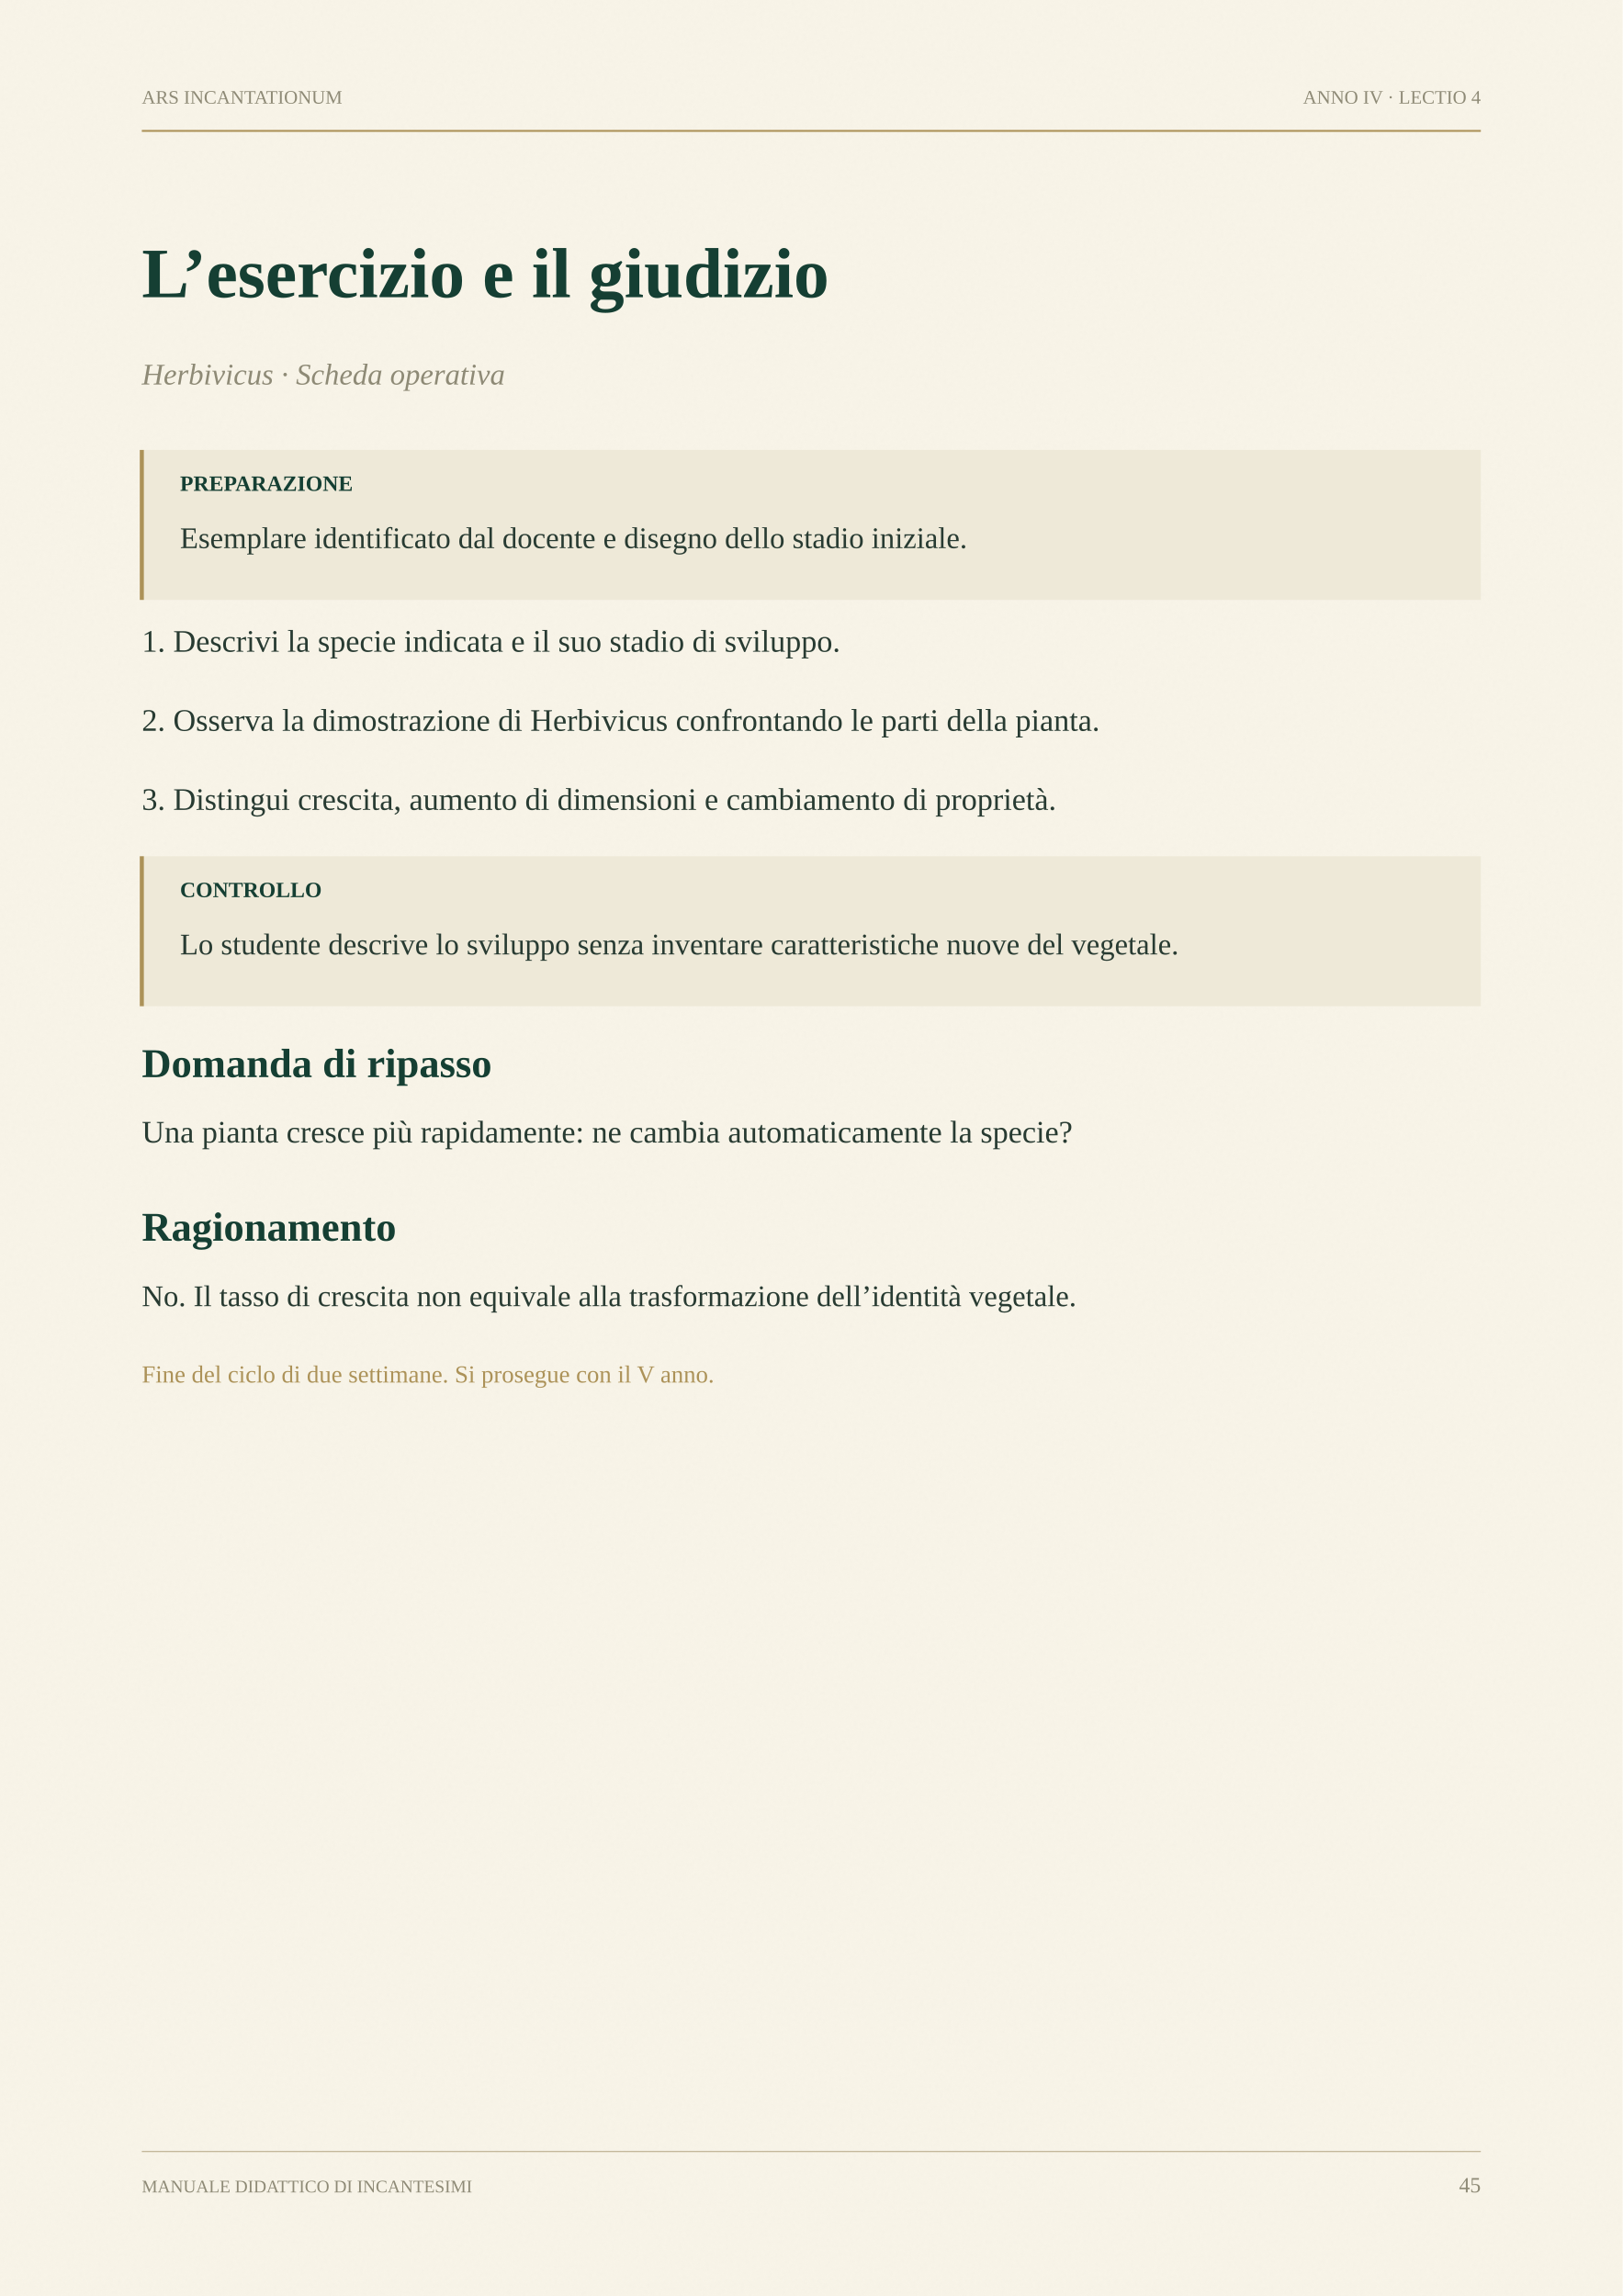
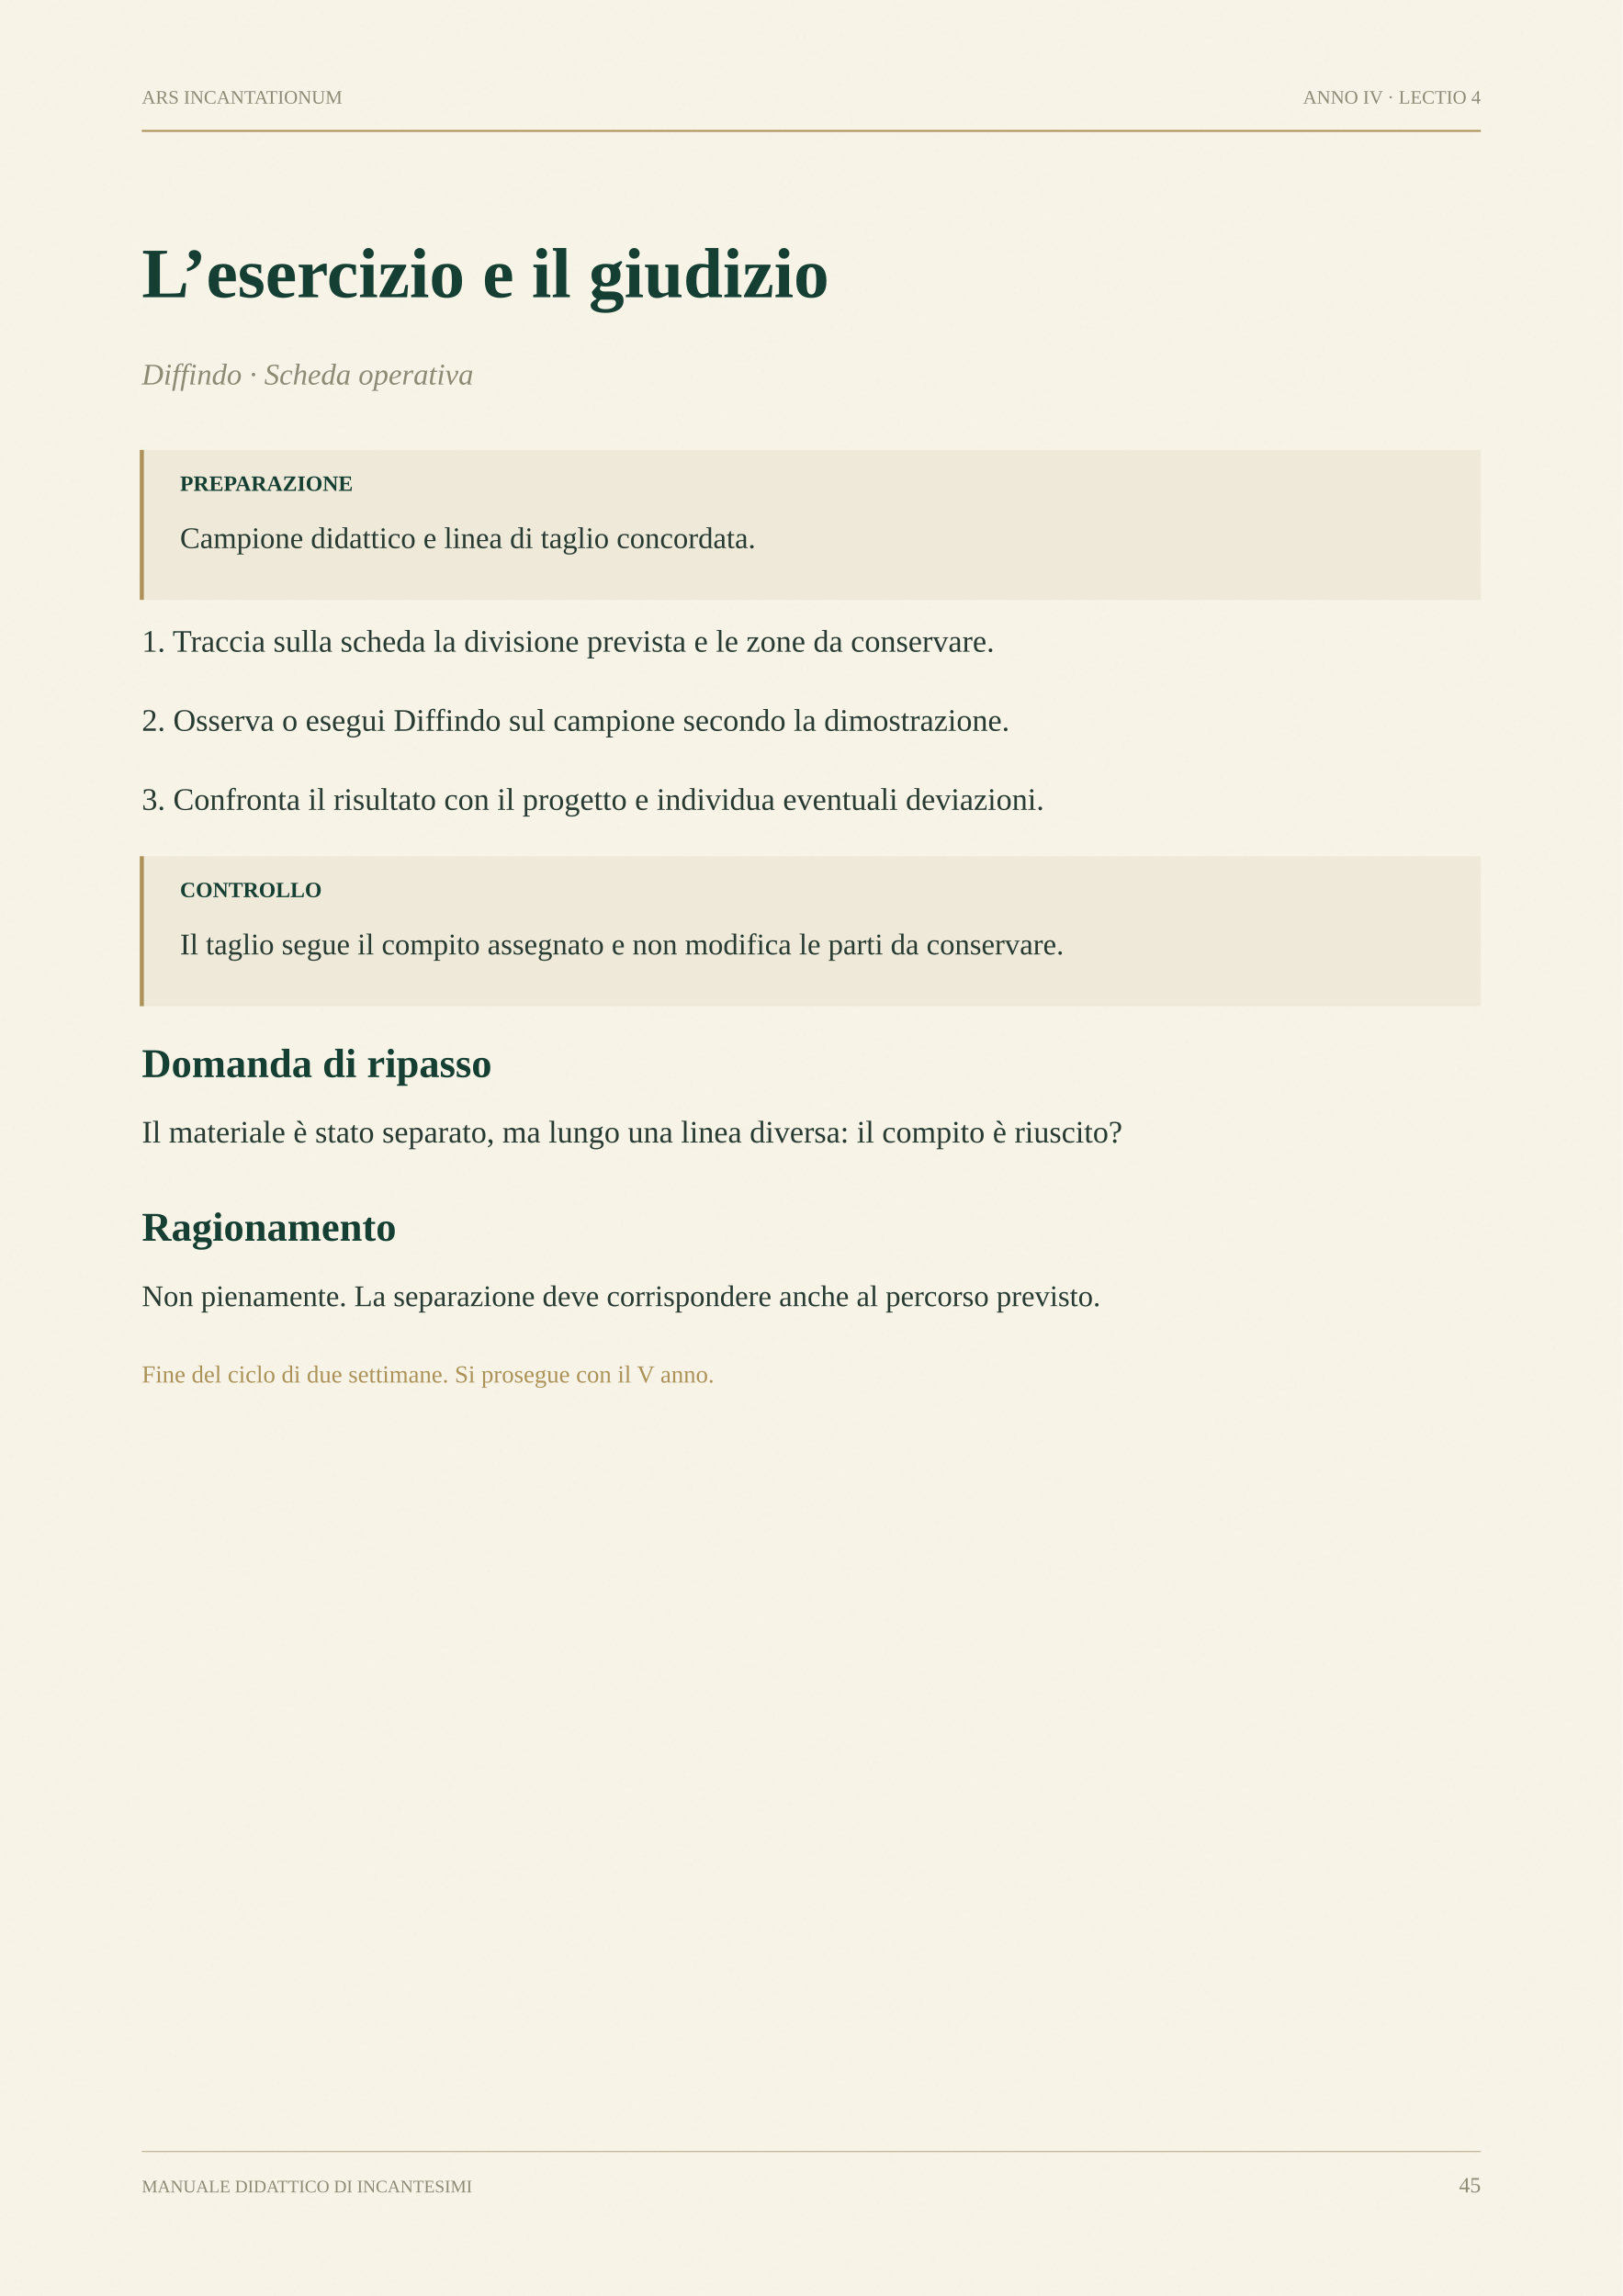
<svg xmlns="http://www.w3.org/2000/svg" width="595" height="842" viewBox="0 0 595 842">
  <defs>
    <filter id="grain">
      <feTurbulence type="fractalNoise" baseFrequency=".7" numOctaves="3" stitchTiles="stitch" />
      <feColorMatrix type="saturate" values="0" />
    </filter>
    <pattern id="paper" width="595" height="842" patternUnits="userSpaceOnUse">
      <rect width="595" height="842" filter="url(#grain)" opacity=".17" />
    </pattern>
    <linearGradient id="leather">
      <stop stop-color="#072a22" />
      <stop offset=".12" stop-color="#19483b" />
      <stop offset=".6" stop-color="#103c30" />
      <stop offset="1" stop-color="#05261e" />
    </linearGradient>
  </defs>
  <rect width="595" height="842" fill="#f8f4e8" />
  <rect width="595" height="842" fill="url(#paper)" opacity=".17" />
  <text x="52" y="38" font-family="Georgia, Times New Roman, serif" font-size="7" fill="#8e8a76">ARS INCANTATIONUM</text>
  <text x="543" y="38" font-family="Georgia, Times New Roman, serif" font-size="7" fill="#8e8a76" text-anchor="end">ANNO IV · LECTIO 4</text>
  <path d="M52 48H543" stroke="#ac9258" stroke-width=".7" />
  <text x="52" y="109" font-family="Georgia, Times New Roman, serif" font-size="26" fill="#153f33" font-weight="bold">L’esercizio e il giudizio</text>
-   <text x="52" y="141" font-family="Georgia, Times New Roman, serif" font-size="11" fill="#8e8a76" font-style="italic">Herbivicus · Scheda operativa</text>
+   <text x="52" y="141" font-family="Georgia, Times New Roman, serif" font-size="11" fill="#8e8a76" font-style="italic">Diffindo · Scheda operativa</text>
  <rect x="52" y="165" width="491" height="55" fill="#eee9d8" />
  <path d="M52 165v55" stroke="#ac9258" stroke-width="1.5" />
  <text x="66" y="180" font-family="Georgia, Times New Roman, serif" font-size="8" fill="#153f33" font-weight="bold">PREPARAZIONE</text>
-   <text x="66" y="201" font-family="Georgia, Times New Roman, serif" font-size="11" fill="#283b32">Esemplare identificato dal docente e disegno dello stadio iniziale.</text>
-   <text x="52" y="239" font-family="Georgia, Times New Roman, serif" font-size="11.5" fill="#283b32">1. Descrivi la specie indicata e il suo stadio di sviluppo.</text>
-   <text x="52" y="268" font-family="Georgia, Times New Roman, serif" font-size="11.5" fill="#283b32">2. Osserva la dimostrazione di Herbivicus confrontando le parti della pianta.</text>
-   <text x="52" y="297" font-family="Georgia, Times New Roman, serif" font-size="11.5" fill="#283b32">3. Distingui crescita, aumento di dimensioni e cambiamento di proprietà.</text>
+   <text x="66" y="201" font-family="Georgia, Times New Roman, serif" font-size="11" fill="#283b32">Campione didattico e linea di taglio concordata.</text>
+   <text x="52" y="239" font-family="Georgia, Times New Roman, serif" font-size="11.5" fill="#283b32">1. Traccia sulla scheda la divisione prevista e le zone da conservare.</text>
+   <text x="52" y="268" font-family="Georgia, Times New Roman, serif" font-size="11.5" fill="#283b32">2. Osserva o esegui Diffindo sul campione secondo la dimostrazione.</text>
+   <text x="52" y="297" font-family="Georgia, Times New Roman, serif" font-size="11.5" fill="#283b32">3. Confronta il risultato con il progetto e individua eventuali deviazioni.</text>
  <rect x="52" y="314" width="491" height="55" fill="#eee9d8" />
  <path d="M52 314v55" stroke="#ac9258" stroke-width="1.5" />
  <text x="66" y="329" font-family="Georgia, Times New Roman, serif" font-size="8" fill="#153f33" font-weight="bold">CONTROLLO</text>
-   <text x="66" y="350" font-family="Georgia, Times New Roman, serif" font-size="11" fill="#283b32">Lo studente descrive lo sviluppo senza inventare caratteristiche nuove del vegetale.</text>
+   <text x="66" y="350" font-family="Georgia, Times New Roman, serif" font-size="11" fill="#283b32">Il taglio segue il compito assegnato e non modifica le parti da conservare.</text>
  <text x="52" y="395" font-family="Georgia, Times New Roman, serif" font-size="15" fill="#153f33" font-weight="bold">Domanda di ripasso</text>
-   <text x="52" y="419" font-family="Georgia, Times New Roman, serif" font-size="11.5" fill="#283b32">Una pianta cresce più rapidamente: ne cambia automaticamente la specie?</text>
+   <text x="52" y="419" font-family="Georgia, Times New Roman, serif" font-size="11.5" fill="#283b32">Il materiale è stato separato, ma lungo una linea diversa: il compito è riuscito?</text>
  <text x="52" y="455" font-family="Georgia, Times New Roman, serif" font-size="15" fill="#153f33" font-weight="bold">Ragionamento</text>
-   <text x="52" y="479" font-family="Georgia, Times New Roman, serif" font-size="11" fill="#283b32">No. Il tasso di crescita non equivale alla trasformazione dell’identità vegetale.</text>
+   <text x="52" y="479" font-family="Georgia, Times New Roman, serif" font-size="11" fill="#283b32">Non pienamente. La separazione deve corrispondere anche al percorso previsto.</text>
  <text x="52" y="507" font-family="Georgia, Times New Roman, serif" font-size="9" fill="#ac9258">Fine del ciclo di due settimane. Si prosegue con il V anno.</text>
  <path d="M52 789H543" stroke="#c3b89b" stroke-width=".45" />
  <text x="52" y="804" font-family="Georgia, Times New Roman, serif" font-size="6.5" fill="#8e8a76">MANUALE DIDATTICO DI INCANTESIMI</text>
  <text x="543" y="804" font-family="Georgia, Times New Roman, serif" font-size="8" fill="#8e8a76" text-anchor="end">45</text>
</svg>
